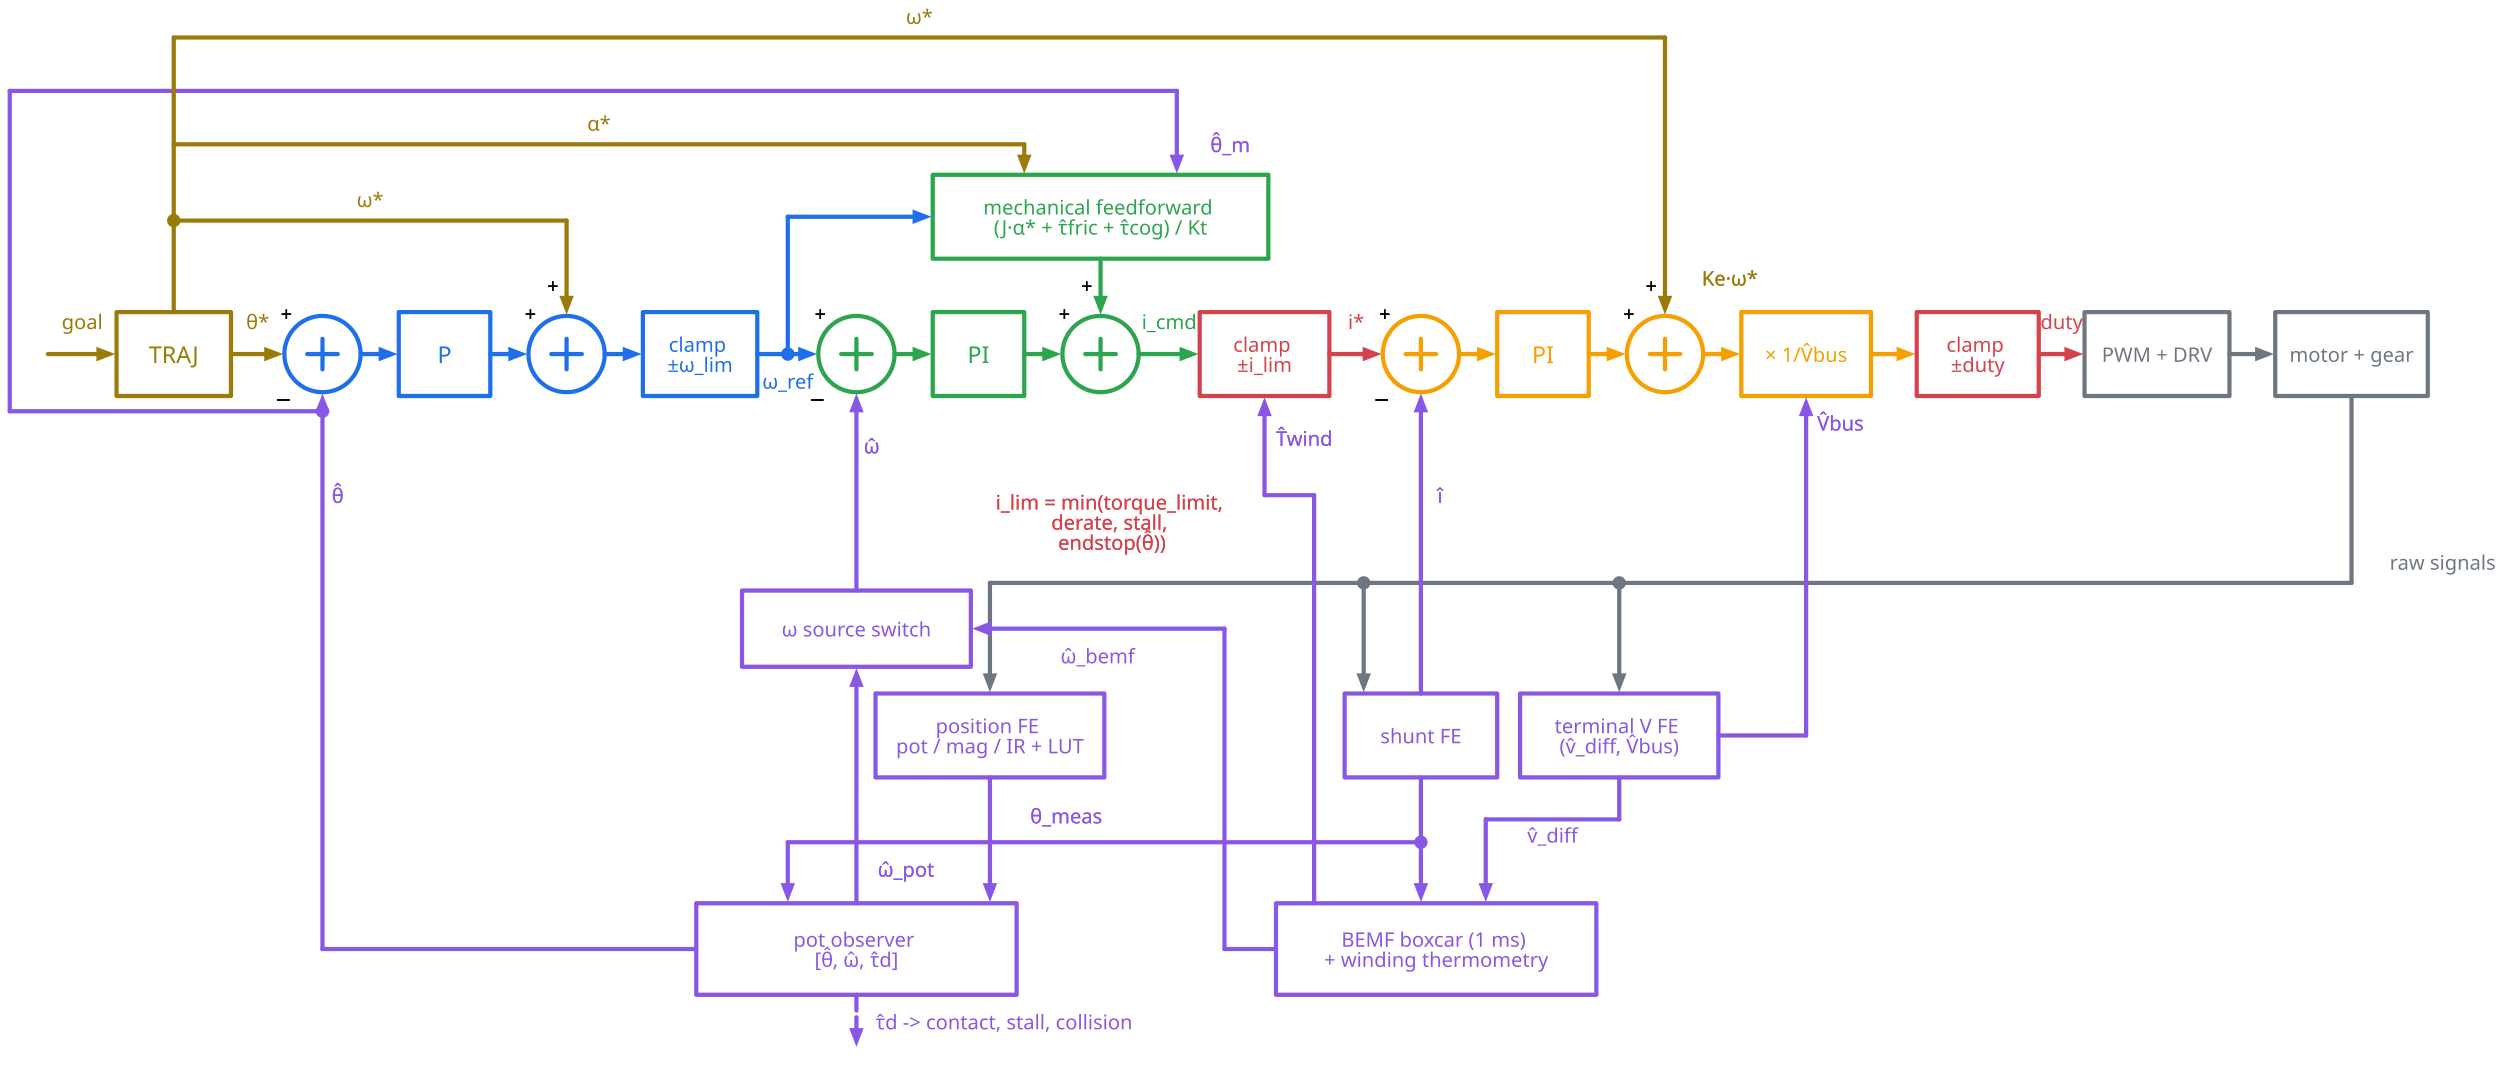
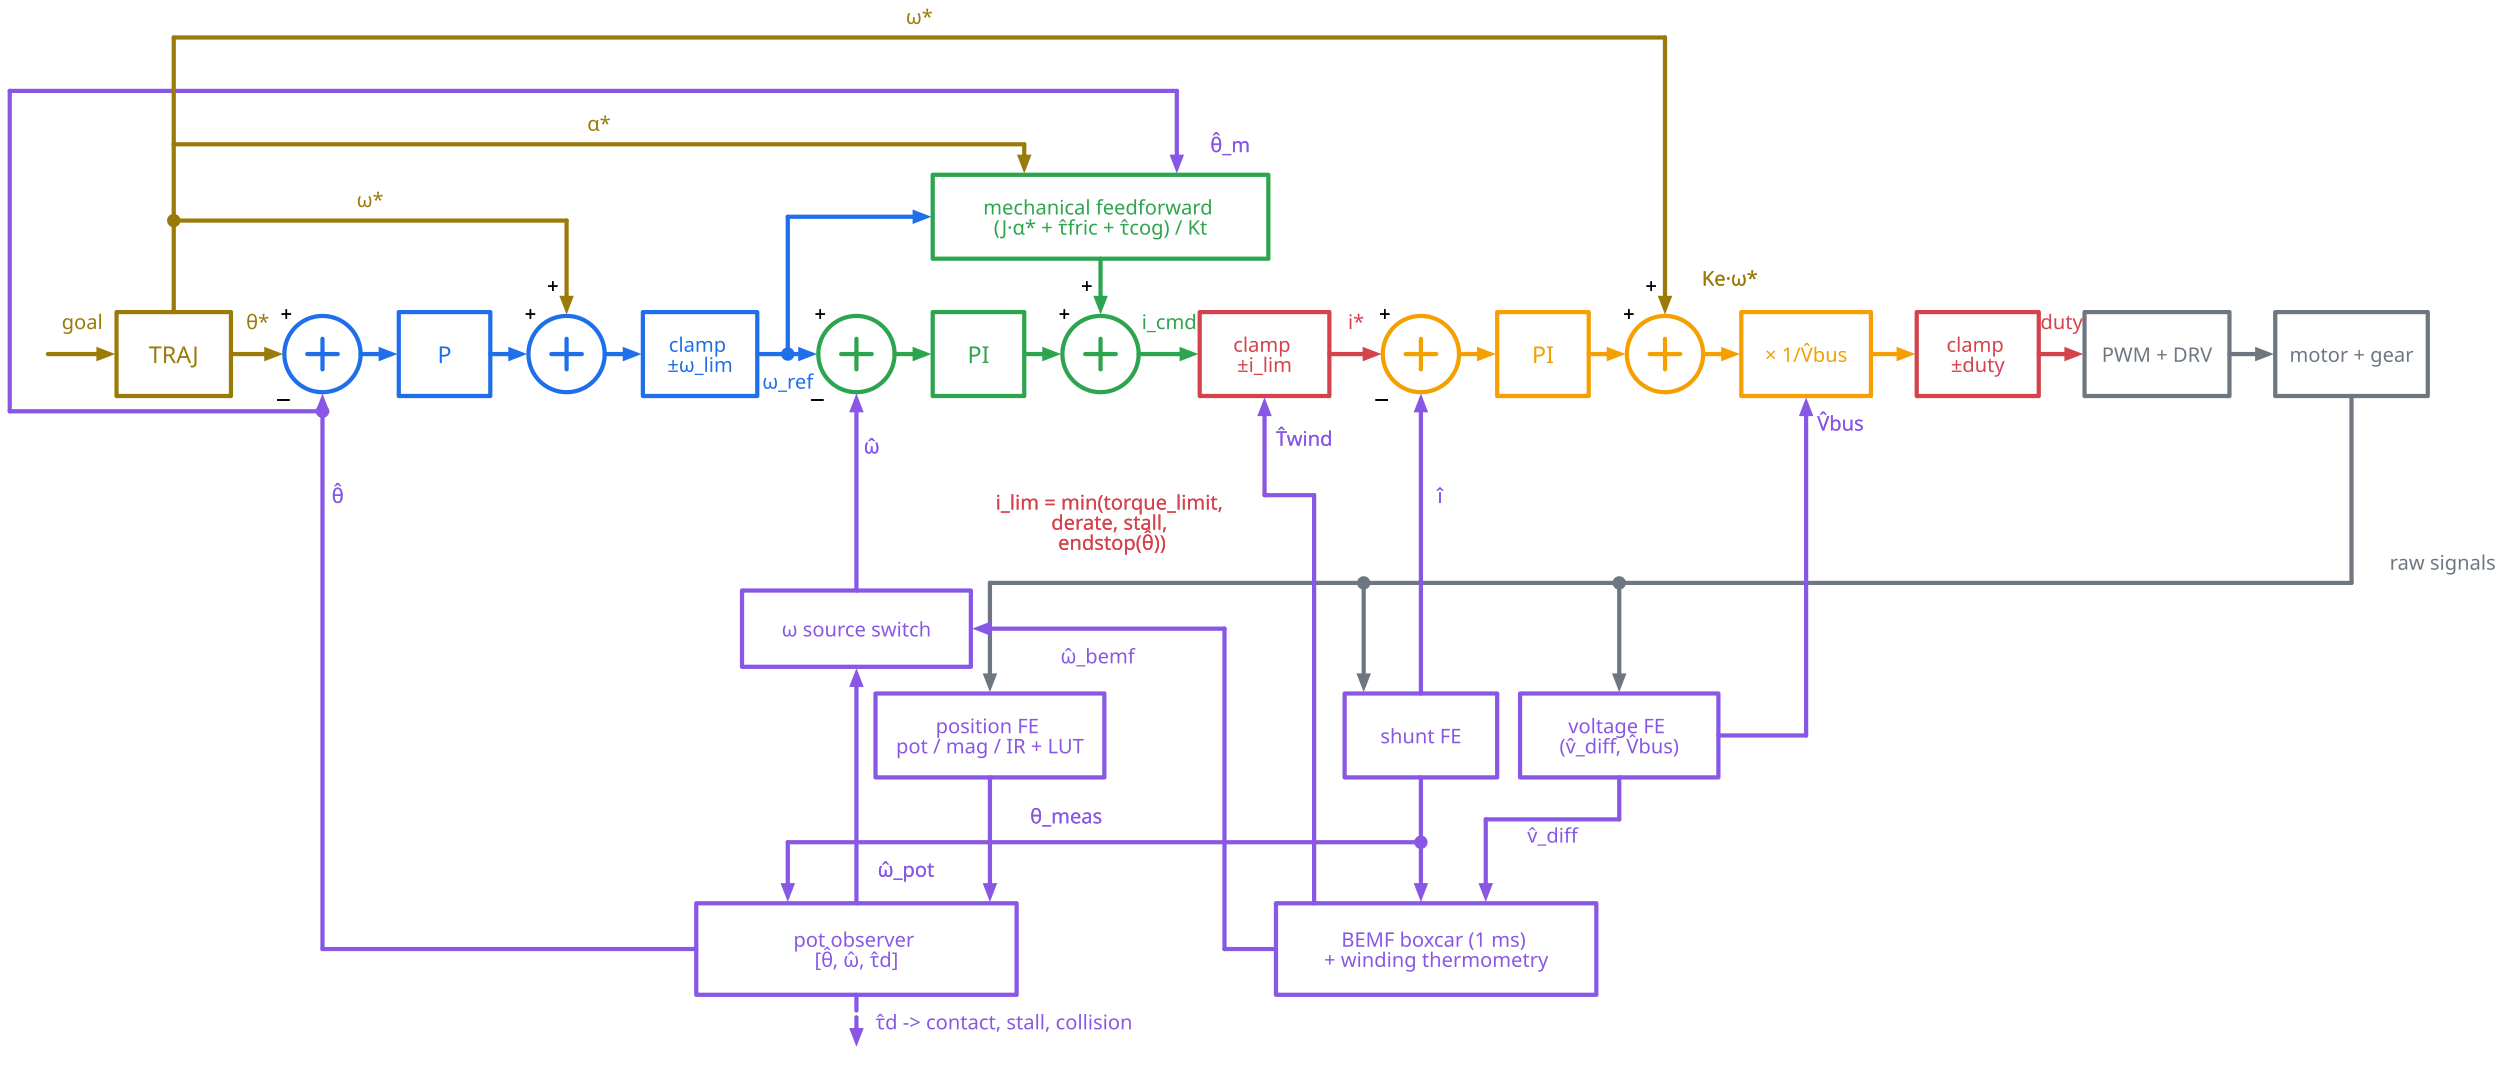
<svg xmlns="http://www.w3.org/2000/svg" xml:lang="en" height="504.7pt" width="1179.881pt" viewBox="-22.6 -167.1 1179.881 504.7">
  <style>@media (prefers-color-scheme:dark){[style*="stroke:black"]{stroke:#c9d1d9 !important}[style*="fill:black"]{fill:#c9d1d9 !important}[stroke="black"]{stroke:#c9d1d9 !important}[fill="black"]{fill:#c9d1d9 !important}[style*="stroke:#9a7b0a"]{stroke:#dfb317 !important}[style*="fill:#9a7b0a"]{fill:#dfb317 !important}[stroke="#9a7b0a"]{stroke:#dfb317 !important}[fill="#9a7b0a"]{fill:#dfb317 !important}[style*="stroke:#1f6feb"]{stroke:#539bf5 !important}[style*="fill:#1f6feb"]{fill:#539bf5 !important}[stroke="#1f6feb"]{stroke:#539bf5 !important}[fill="#1f6feb"]{fill:#539bf5 !important}[style*="stroke:#2da44e"]{stroke:#57ab5a !important}[style*="fill:#2da44e"]{fill:#57ab5a !important}[stroke="#2da44e"]{stroke:#57ab5a !important}[fill="#2da44e"]{fill:#57ab5a !important}[style*="stroke:#f59f00"]{stroke:#f8b133 !important}[style*="fill:#f59f00"]{fill:#f8b133 !important}[stroke="#f59f00"]{stroke:#f8b133 !important}[fill="#f59f00"]{fill:#f8b133 !important}[style*="stroke:#d4434b"]{stroke:#f47067 !important}[style*="fill:#d4434b"]{fill:#f47067 !important}[stroke="#d4434b"]{stroke:#f47067 !important}[fill="#d4434b"]{fill:#f47067 !important}[style*="stroke:#8957e5"]{stroke:#b083f0 !important}[style*="fill:#8957e5"]{fill:#b083f0 !important}[stroke="#8957e5"]{stroke:#b083f0 !important}[fill="#8957e5"]{fill:#b083f0 !important}[style*="stroke:#6e7781"]{stroke:#909aa4 !important}[style*="fill:#6e7781"]{fill:#909aa4 !important}[stroke="#6e7781"]{stroke:#909aa4 !important}[fill="#6e7781"]{fill:#909aa4 !important}}</style>
  <circle cx="129.6" cy="-0" r="18" style="stroke:#1f6feb;fill:none;stroke-width:2.0;stroke-dasharray:-;" />
  <circle cx="244.8" cy="-0" r="18" style="stroke:#1f6feb;fill:none;stroke-width:2.0;stroke-dasharray:-;" />
  <circle cx="381.6" cy="-0" r="18" style="stroke:#2da44e;fill:none;stroke-width:2.0;stroke-dasharray:-;" />
  <circle cx="496.8" cy="-0" r="18" style="stroke:#2da44e;fill:none;stroke-width:2.0;stroke-dasharray:-;" />
  <circle cx="648" cy="-0" r="18" style="stroke:#f59f00;fill:none;stroke-width:2.0;stroke-dasharray:-;" />
  <circle cx="763.2" cy="-0" r="18" style="stroke:#f59f00;fill:none;stroke-width:2.0;stroke-dasharray:-;" />
  <path d="M 0.0,-0.0 L 16.2,-0 L 23.4,-0" style="stroke:#9a7b0a;fill:none;stroke-width:2.0;stroke-dasharray:-;stroke-linecap:round;stroke-linejoin:round;" />
  <path d="M 30.4 0 L 23.4 2.7 L 23.4 -2.7 Z" style="stroke:#9a7b0a;fill:#9a7b0a;stroke-linecap:butt;stroke-linejoin:miter;" />
  <path d="M 32.4,-0.0 L 32.4,-19.8 L 86.4,-19.8 L 86.4,19.8 L 32.4,19.8 L 32.4,-0" style="stroke:#9a7b0a;fill:none;stroke-width:2.0;stroke-dasharray:-;stroke-linecap:round;stroke-linejoin:round;" />
  <path d="M 86.4,-0.0 L 99,-0 L 102.6,-0" style="stroke:#9a7b0a;fill:none;stroke-width:2.0;stroke-dasharray:-;stroke-linecap:round;stroke-linejoin:round;" />
  <path d="M 109.6 0 L 102.6 2.7 L 102.6 -2.7 Z" style="stroke:#9a7b0a;fill:#9a7b0a;stroke-linecap:butt;stroke-linejoin:miter;" />
  <path d="M 129.6,-7.2 L 129.6,7.2" style="stroke:#1f6feb;fill:none;stroke-width:2.0;stroke-dasharray:-;stroke-linecap:round;stroke-linejoin:round;" />
  <path d="M 122.4,-0.0 L 136.8,-0" style="stroke:#1f6feb;fill:none;stroke-width:2.0;stroke-dasharray:-;stroke-linecap:round;stroke-linejoin:round;" />
  <path d="M 147.6,-0.0 L 156.6,-0 L 156.6,-0" style="stroke:#1f6feb;fill:none;stroke-width:2.0;stroke-dasharray:-;stroke-linecap:round;stroke-linejoin:round;" />
  <path d="M 163.6 0 L 156.6 2.7 L 156.6 -2.7 Z" style="stroke:#1f6feb;fill:#1f6feb;stroke-linecap:butt;stroke-linejoin:miter;" />
  <path d="M 165.6,-0.0 L 165.6,-19.8 L 208.8,-19.8 L 208.8,19.8 L 165.6,19.8 L 165.6,-0" style="stroke:#1f6feb;fill:none;stroke-width:2.0;stroke-dasharray:-;stroke-linecap:round;stroke-linejoin:round;" />
  <path d="M 208.8,-0.0 L 217.8,-0 L 217.8,-0" style="stroke:#1f6feb;fill:none;stroke-width:2.0;stroke-dasharray:-;stroke-linecap:round;stroke-linejoin:round;" />
  <path d="M 224.8 0 L 217.8 2.7 L 217.8 -2.7 Z" style="stroke:#1f6feb;fill:#1f6feb;stroke-linecap:butt;stroke-linejoin:miter;" />
  <path d="M 244.8,-7.2 L 244.8,7.2" style="stroke:#1f6feb;fill:none;stroke-width:2.0;stroke-dasharray:-;stroke-linecap:round;stroke-linejoin:round;" />
  <path d="M 237.6,-0.0 L 252,-0" style="stroke:#1f6feb;fill:none;stroke-width:2.0;stroke-dasharray:-;stroke-linecap:round;stroke-linejoin:round;" />
  <path d="M 262.8,-0.0 L 271.8,-0 L 271.8,-0" style="stroke:#1f6feb;fill:none;stroke-width:2.0;stroke-dasharray:-;stroke-linecap:round;stroke-linejoin:round;" />
  <path d="M 278.8 0 L 271.8 2.7 L 271.8 -2.7 Z" style="stroke:#1f6feb;fill:#1f6feb;stroke-linecap:butt;stroke-linejoin:miter;" />
  <path d="M 280.8,-0.0 L 280.8,-19.8 L 334.8,-19.8 L 334.8,19.8 L 280.8,19.8 L 280.8,-0" style="stroke:#1f6feb;fill:none;stroke-width:2.0;stroke-dasharray:-;stroke-linecap:round;stroke-linejoin:round;" />
  <path d="M 334.8,-0.0 L 349.2,-0 L 354.6,-0" style="stroke:#1f6feb;fill:none;stroke-width:2.0;stroke-dasharray:-;stroke-linecap:round;stroke-linejoin:round;" />
  <path d="M 361.6 0 L 354.6 2.7 L 354.6 -2.7 Z" style="stroke:#1f6feb;fill:#1f6feb;stroke-linecap:butt;stroke-linejoin:miter;" />
  <path d="M 381.6,-7.2 L 381.6,7.2" style="stroke:#2da44e;fill:none;stroke-width:2.0;stroke-dasharray:-;stroke-linecap:round;stroke-linejoin:round;" />
  <path d="M 374.4,-0.0 L 388.8,-0" style="stroke:#2da44e;fill:none;stroke-width:2.0;stroke-dasharray:-;stroke-linecap:round;stroke-linejoin:round;" />
  <path d="M 399.6,-0.0 L 408.6,-0 L 408.6,-0" style="stroke:#2da44e;fill:none;stroke-width:2.0;stroke-dasharray:-;stroke-linecap:round;stroke-linejoin:round;" />
  <path d="M 415.6 0 L 408.6 2.7 L 408.6 -2.7 Z" style="stroke:#2da44e;fill:#2da44e;stroke-linecap:butt;stroke-linejoin:miter;" />
  <path d="M 417.6,-0.0 L 417.6,-19.8 L 460.8,-19.8 L 460.8,19.8 L 417.6,19.8 L 417.6,-0" style="stroke:#2da44e;fill:none;stroke-width:2.0;stroke-dasharray:-;stroke-linecap:round;stroke-linejoin:round;" />
  <path d="M 460.8,-0.0 L 469.8,-0 L 469.8,-0" style="stroke:#2da44e;fill:none;stroke-width:2.0;stroke-dasharray:-;stroke-linecap:round;stroke-linejoin:round;" />
  <path d="M 476.8 0 L 469.8 2.7 L 469.8 -2.7 Z" style="stroke:#2da44e;fill:#2da44e;stroke-linecap:butt;stroke-linejoin:miter;" />
  <path d="M 496.8,-7.2 L 496.8,7.2" style="stroke:#2da44e;fill:none;stroke-width:2.0;stroke-dasharray:-;stroke-linecap:round;stroke-linejoin:round;" />
  <path d="M 489.6,-0.0 L 504,-0" style="stroke:#2da44e;fill:none;stroke-width:2.0;stroke-dasharray:-;stroke-linecap:round;stroke-linejoin:round;" />
  <path d="M 514.8,-0.0 L 529.2,-0 L 534.6,-0" style="stroke:#2da44e;fill:none;stroke-width:2.0;stroke-dasharray:-;stroke-linecap:round;stroke-linejoin:round;" />
  <path d="M 541.6 0 L 534.6 2.7 L 534.6 -2.7 Z" style="stroke:#2da44e;fill:#2da44e;stroke-linecap:butt;stroke-linejoin:miter;" />
  <path d="M 543.6,-0.0 L 543.6,-19.8 L 604.8,-19.8 L 604.8,19.8 L 543.6,19.8 L 543.6,-0" style="stroke:#d4434b;fill:none;stroke-width:2.0;stroke-dasharray:-;stroke-linecap:round;stroke-linejoin:round;" />
  <path d="M 604.8,-0.0 L 617.4,-0 L 621,-0" style="stroke:#d4434b;fill:none;stroke-width:2.0;stroke-dasharray:-;stroke-linecap:round;stroke-linejoin:round;" />
  <path d="M 628 0 L 621 2.7 L 621 -2.7 Z" style="stroke:#d4434b;fill:#d4434b;stroke-linecap:butt;stroke-linejoin:miter;" />
  <path d="M 648.0,-7.2 L 648,7.2" style="stroke:#f59f00;fill:none;stroke-width:2.0;stroke-dasharray:-;stroke-linecap:round;stroke-linejoin:round;" />
  <path d="M 640.8,-0.0 L 655.2,-0" style="stroke:#f59f00;fill:none;stroke-width:2.0;stroke-dasharray:-;stroke-linecap:round;stroke-linejoin:round;" />
  <path d="M 666.0,-0.0 L 675,-0 L 675,-0" style="stroke:#f59f00;fill:none;stroke-width:2.0;stroke-dasharray:-;stroke-linecap:round;stroke-linejoin:round;" />
  <path d="M 682 0 L 675 2.7 L 675 -2.7 Z" style="stroke:#f59f00;fill:#f59f00;stroke-linecap:butt;stroke-linejoin:miter;" />
  <path d="M 684.0,-0.0 L 684,-19.8 L 727.2,-19.8 L 727.2,19.8 L 684,19.8 L 684,-0" style="stroke:#f59f00;fill:none;stroke-width:2.0;stroke-dasharray:-;stroke-linecap:round;stroke-linejoin:round;" />
  <path d="M 727.2,-0.0 L 736.2,-0 L 736.2,-0" style="stroke:#f59f00;fill:none;stroke-width:2.0;stroke-dasharray:-;stroke-linecap:round;stroke-linejoin:round;" />
  <path d="M 743.2 0 L 736.2 2.7 L 736.2 -2.7 Z" style="stroke:#f59f00;fill:#f59f00;stroke-linecap:butt;stroke-linejoin:miter;" />
  <path d="M 763.2,-7.2 L 763.2,7.2" style="stroke:#f59f00;fill:none;stroke-width:2.0;stroke-dasharray:-;stroke-linecap:round;stroke-linejoin:round;" />
  <path d="M 756.0,-0.0 L 770.4,-0" style="stroke:#f59f00;fill:none;stroke-width:2.0;stroke-dasharray:-;stroke-linecap:round;stroke-linejoin:round;" />
  <path d="M 781.2,-0.0 L 790.2,-0 L 790.2,-0" style="stroke:#f59f00;fill:none;stroke-width:2.0;stroke-dasharray:-;stroke-linecap:round;stroke-linejoin:round;" />
  <path d="M 797.2 0 L 790.2 2.7 L 790.2 -2.7 Z" style="stroke:#f59f00;fill:#f59f00;stroke-linecap:butt;stroke-linejoin:miter;" />
  <path d="M 799.2,-0.0 L 799.2,-19.8 L 860.4,-19.8 L 860.4,19.8 L 799.2,19.8 L 799.2,-0" style="stroke:#f59f00;fill:none;stroke-width:2.0;stroke-dasharray:-;stroke-linecap:round;stroke-linejoin:round;" />
  <path d="M 860.4,-0.0 L 871.2,-0 L 873,-0" style="stroke:#f59f00;fill:none;stroke-width:2.0;stroke-dasharray:-;stroke-linecap:round;stroke-linejoin:round;" />
  <path d="M 880 0 L 873 2.7 L 873 -2.7 Z" style="stroke:#f59f00;fill:#f59f00;stroke-linecap:butt;stroke-linejoin:miter;" />
  <path d="M 882.0,-0.0 L 882,-19.8 L 939.6,-19.8 L 939.6,19.8 L 882,19.8 L 882,-0" style="stroke:#d4434b;fill:none;stroke-width:2.0;stroke-dasharray:-;stroke-linecap:round;stroke-linejoin:round;" />
  <path d="M 939.6,-0.0 L 950.4,-0 L 952.2,-0" style="stroke:#d4434b;fill:none;stroke-width:2.0;stroke-dasharray:-;stroke-linecap:round;stroke-linejoin:round;" />
  <path d="M 959.2 0 L 952.2 2.7 L 952.2 -2.7 Z" style="stroke:#d4434b;fill:#d4434b;stroke-linecap:butt;stroke-linejoin:miter;" />
  <path d="M 961.2,-0.0 L 961.2,-19.8 L 1029.6,-19.8 L 1029.6,19.8 L 961.2,19.8 L 961.2,-0" style="stroke:#6e7781;fill:none;stroke-width:2.0;stroke-dasharray:-;stroke-linecap:round;stroke-linejoin:round;" />
  <path d="M 1029.6,-0.0 L 1040.4,-0 L 1042.2,-0" style="stroke:#6e7781;fill:none;stroke-width:2.0;stroke-dasharray:-;stroke-linecap:round;stroke-linejoin:round;" />
  <path d="M 1049.2 0 L 1042.2 2.7 L 1042.2 -2.7 Z" style="stroke:#6e7781;fill:#6e7781;stroke-linecap:butt;stroke-linejoin:miter;" />
  <path d="M 1051.2,-0.0 L 1051.2,-19.8 L 1123.2,-19.8 L 1123.2,19.8 L 1051.2,19.8 L 1051.2,-0" style="stroke:#6e7781;fill:none;stroke-width:2.0;stroke-dasharray:-;stroke-linecap:round;stroke-linejoin:round;" />
  <path d="M 59.4,-19.8 L 59.4,-41.4 L 59.4,-63" style="stroke:#9a7b0a;fill:none;stroke-width:2.0;stroke-dasharray:-;stroke-linecap:round;stroke-linejoin:round;" />
  <path d="M 59.4,-63.0 L 152.1,-63 L 244.8,-63" style="stroke:#9a7b0a;fill:none;stroke-width:2.0;stroke-dasharray:-;stroke-linecap:round;stroke-linejoin:round;" />
  <path d="M 244.8,-63.0 L 244.8,-40.5 L 244.8,-27" style="stroke:#9a7b0a;fill:none;stroke-width:2.0;stroke-dasharray:-;stroke-linecap:round;stroke-linejoin:round;" />
  <path d="M 244.8 -20 L 242.1 -27 L 247.5 -27 Z" style="stroke:#9a7b0a;fill:#9a7b0a;stroke-linecap:butt;stroke-linejoin:miter;" />
  <path d="M 417.6,-64.8 L 417.6,-84.6 L 576,-84.6 L 576,-45 L 417.6,-45 L 417.6,-64.8" style="stroke:#2da44e;fill:none;stroke-width:2.0;stroke-dasharray:-;stroke-linecap:round;stroke-linejoin:round;" />
  <path d="M 496.8,-45.0 L 496.8,-31.5 L 496.8,-27" style="stroke:#2da44e;fill:none;stroke-width:2.0;stroke-dasharray:-;stroke-linecap:round;stroke-linejoin:round;" />
  <path d="M 496.8 -20 L 494.1 -27 L 499.5 -27 Z" style="stroke:#2da44e;fill:#2da44e;stroke-linecap:butt;stroke-linejoin:miter;" />
  <path d="M 59.4,-63.0 L 59.4,-81 L 59.4,-99" style="stroke:#9a7b0a;fill:none;stroke-width:2.0;stroke-dasharray:-;stroke-linecap:round;stroke-linejoin:round;" />
  <path d="M 59.4,-99.0 L 260.1,-99 L 460.8,-99" style="stroke:#9a7b0a;fill:none;stroke-width:2.0;stroke-dasharray:-;stroke-linecap:round;stroke-linejoin:round;" />
  <path d="M 460.8,-99.0 L 460.8,-91.8 L 460.8,-93.6" style="stroke:#9a7b0a;fill:none;stroke-width:2.0;stroke-dasharray:-;stroke-linecap:round;stroke-linejoin:round;" />
  <path d="M 460.8 -86.6 L 458.1 -93.6 L 463.5 -93.6 Z" style="stroke:#9a7b0a;fill:#9a7b0a;stroke-linecap:butt;stroke-linejoin:miter;" />
  <path d="M 349.2,-0.0 L 349.2,-32.4 L 349.2,-64.8" style="stroke:#1f6feb;fill:none;stroke-width:2.0;stroke-dasharray:-;stroke-linecap:round;stroke-linejoin:round;" />
  <path d="M 349.2,-64.8 L 383.4,-64.8 L 408.6,-64.8" style="stroke:#1f6feb;fill:none;stroke-width:2.0;stroke-dasharray:-;stroke-linecap:round;stroke-linejoin:round;" />
  <path d="M 415.6 -64.8 L 408.6 -62.1 L 408.6 -67.5 Z" style="stroke:#1f6feb;fill:#1f6feb;stroke-linecap:butt;stroke-linejoin:miter;" />
  <path d="M 1087.2,19.8 L 1087.2,63.9 L 1087.2,108" style="stroke:#6e7781;fill:none;stroke-width:2.0;stroke-dasharray:-;stroke-linecap:round;stroke-linejoin:round;" />
  <path d="M 390.6,180.0 L 390.6,160.2 L 498.6,160.2 L 498.6,199.8 L 390.6,199.8 L 390.6,180" style="stroke:#8957e5;fill:none;stroke-width:2.0;stroke-dasharray:-;stroke-linecap:round;stroke-linejoin:round;" />
  <path d="M 612.0,180.0 L 612,160.2 L 684,160.2 L 684,199.8 L 612,199.8 L 612,180" style="stroke:#8957e5;fill:none;stroke-width:2.0;stroke-dasharray:-;stroke-linecap:round;stroke-linejoin:round;" />
  <path d="M 694.8,180.0 L 694.8,160.2 L 788.4,160.2 L 788.4,199.8 L 694.8,199.8 L 694.8,180" style="stroke:#8957e5;fill:none;stroke-width:2.0;stroke-dasharray:-;stroke-linecap:round;stroke-linejoin:round;" />
  <path d="M 1087.2,108.0 L 765.9,108 L 444.6,108" style="stroke:#6e7781;fill:none;stroke-width:2.0;stroke-dasharray:-;stroke-linecap:round;stroke-linejoin:round;" />
  <path d="M 621.0,108.0 L 621,134.1 L 621,151.2" style="stroke:#6e7781;fill:none;stroke-width:2.0;stroke-dasharray:-;stroke-linecap:round;stroke-linejoin:round;" />
  <path d="M 621 158.2 L 618.3 151.2 L 623.7 151.2 Z" style="stroke:#6e7781;fill:#6e7781;stroke-linecap:butt;stroke-linejoin:miter;" />
  <path d="M 741.6,108.0 L 741.6,134.1 L 741.6,151.2" style="stroke:#6e7781;fill:none;stroke-width:2.0;stroke-dasharray:-;stroke-linecap:round;stroke-linejoin:round;" />
  <path d="M 741.6 158.2 L 738.9 151.2 L 744.3 151.2 Z" style="stroke:#6e7781;fill:#6e7781;stroke-linecap:butt;stroke-linejoin:miter;" />
  <path d="M 444.6,108.0 L 444.6,134.1 L 444.6,151.2" style="stroke:#6e7781;fill:none;stroke-width:2.0;stroke-dasharray:-;stroke-linecap:round;stroke-linejoin:round;" />
  <path d="M 444.6 158.2 L 441.9 151.2 L 447.3 151.2 Z" style="stroke:#6e7781;fill:#6e7781;stroke-linecap:butt;stroke-linejoin:miter;" />
  <path d="M 579.6,280.8 L 579.6,259.2 L 730.8,259.2 L 730.8,302.4 L 579.6,302.4 L 579.6,280.8" style="stroke:#8957e5;fill:none;stroke-width:2.0;stroke-dasharray:-;stroke-linecap:round;stroke-linejoin:round;" />
  <path d="M 306,280.8 L 306,259.2 L 457.2,259.2 L 457.2,302.4 L 306,302.4 L 306,280.8" style="stroke:#8957e5;fill:none;stroke-width:2.0;stroke-dasharray:-;stroke-linecap:round;stroke-linejoin:round;" />
  <path d="M 648.0,160.2 L 648,89.1 L 648,27" style="stroke:#8957e5;fill:none;stroke-width:2.0;stroke-dasharray:-;stroke-linecap:round;stroke-linejoin:round;" />
  <path d="M 648 20 L 650.7 27 L 645.3 27 Z" style="stroke:#8957e5;fill:#8957e5;stroke-linecap:butt;stroke-linejoin:miter;" />
  <path d="M 648.0,199.8 L 648,215.1 L 648,230.4" style="stroke:#8957e5;fill:none;stroke-width:2.0;stroke-dasharray:-;stroke-linecap:round;stroke-linejoin:round;" />
  <path d="M 648.0,230.4 L 648,244.8 L 648,250.2" style="stroke:#8957e5;fill:none;stroke-width:2.0;stroke-dasharray:-;stroke-linecap:round;stroke-linejoin:round;" />
  <path d="M 648 257.2 L 645.3 250.2 L 650.7 250.2 Z" style="stroke:#8957e5;fill:#8957e5;stroke-linecap:butt;stroke-linejoin:miter;" />
  <path d="M 648.0,230.4 L 498.6,230.4 L 349.2,230.4" style="stroke:#8957e5;fill:none;stroke-width:2.0;stroke-dasharray:-;stroke-linecap:round;stroke-linejoin:round;" />
  <path d="M 349.2,230.4 L 349.2,244.8 L 349.2,250.2" style="stroke:#8957e5;fill:none;stroke-width:2.0;stroke-dasharray:-;stroke-linecap:round;stroke-linejoin:round;" />
  <path d="M 349.2 257.2 L 346.5 250.2 L 351.9 250.2 Z" style="stroke:#8957e5;fill:#8957e5;stroke-linecap:butt;stroke-linejoin:miter;" />
  <path d="M 741.6,199.8 L 741.6,209.7 L 741.6,219.6" style="stroke:#8957e5;fill:none;stroke-width:2.0;stroke-dasharray:-;stroke-linecap:round;stroke-linejoin:round;" />
  <path d="M 741.6,219.6 L 710.1,219.6 L 678.6,219.6" style="stroke:#8957e5;fill:none;stroke-width:2.0;stroke-dasharray:-;stroke-linecap:round;stroke-linejoin:round;" />
  <path d="M 678.6,219.6 L 678.6,239.4 L 678.6,250.2" style="stroke:#8957e5;fill:none;stroke-width:2.0;stroke-dasharray:-;stroke-linecap:round;stroke-linejoin:round;" />
  <path d="M 678.6 257.2 L 675.9 250.2 L 681.3 250.2 Z" style="stroke:#8957e5;fill:#8957e5;stroke-linecap:butt;stroke-linejoin:miter;" />
  <path d="M 444.6,199.8 L 444.6,229.5 L 444.6,250.2" style="stroke:#8957e5;fill:none;stroke-width:2.0;stroke-dasharray:-;stroke-linecap:round;stroke-linejoin:round;" />
  <path d="M 444.6 257.2 L 441.9 250.2 L 447.3 250.2 Z" style="stroke:#8957e5;fill:#8957e5;stroke-linecap:butt;stroke-linejoin:miter;" />
  <path d="M 597.6,259.2 L 597.6,162.9 L 597.6,66.6" style="stroke:#8957e5;fill:none;stroke-width:2.0;stroke-dasharray:-;stroke-linecap:round;stroke-linejoin:round;" />
  <path d="M 597.6,66.6 L 585.9,66.6 L 574.2,66.6" style="stroke:#8957e5;fill:none;stroke-width:2.0;stroke-dasharray:-;stroke-linecap:round;stroke-linejoin:round;" />
  <path d="M 574.2,66.6 L 574.2,43.2 L 574.2,28.8" style="stroke:#8957e5;fill:none;stroke-width:2.0;stroke-dasharray:-;stroke-linecap:round;stroke-linejoin:round;" />
  <path d="M 574.2 21.8 L 576.9 28.8 L 571.5 28.8 Z" style="stroke:#8957e5;fill:#8957e5;stroke-linecap:butt;stroke-linejoin:miter;" />
  <path d="M 306,280.8 L 217.8,280.8 L 129.6,280.8" style="stroke:#8957e5;fill:none;stroke-width:2.0;stroke-dasharray:-;stroke-linecap:round;stroke-linejoin:round;" />
  <path d="M 129.6,280.8 L 129.6,149.4 L 129.6,27" style="stroke:#8957e5;fill:none;stroke-width:2.0;stroke-dasharray:-;stroke-linecap:round;stroke-linejoin:round;" />
  <path d="M 129.6 20 L 132.3 27 L 126.9 27 Z" style="stroke:#8957e5;fill:#8957e5;stroke-linecap:butt;stroke-linejoin:miter;" />
  <path d="M 129.6,27.0 L 55.8,27 L -18,27" style="stroke:#8957e5;fill:none;stroke-width:2.0;stroke-dasharray:-;stroke-linecap:round;stroke-linejoin:round;" />
  <path d="M -18.0,27.0 L -18,-48.6 L -18,-124.2" style="stroke:#8957e5;fill:none;stroke-width:2.0;stroke-dasharray:-;stroke-linecap:round;stroke-linejoin:round;" />
  <path d="M -18.0,-124.2 L 257.4,-124.2 L 532.8,-124.2" style="stroke:#8957e5;fill:none;stroke-width:2.0;stroke-dasharray:-;stroke-linecap:round;stroke-linejoin:round;" />
  <path d="M 532.8,-124.2 L 532.8,-104.4 L 532.8,-93.6" style="stroke:#8957e5;fill:none;stroke-width:2.0;stroke-dasharray:-;stroke-linecap:round;stroke-linejoin:round;" />
  <path d="M 532.8 -86.6 L 530.1 -93.6 L 535.5 -93.6 Z" style="stroke:#8957e5;fill:#8957e5;stroke-linecap:butt;stroke-linejoin:miter;" />
  <path d="M 327.6,129.6 L 327.6,111.6 L 435.6,111.6 L 435.6,147.6 L 327.6,147.6 L 327.6,129.6" style="stroke:#8957e5;fill:none;stroke-width:2.0;stroke-dasharray:-;stroke-linecap:round;stroke-linejoin:round;" />
  <path d="M 381.6,259.2 L 381.6,203.4 L 381.6,156.6" style="stroke:#8957e5;fill:none;stroke-width:2.0;stroke-dasharray:-;stroke-linecap:round;stroke-linejoin:round;" />
  <path d="M 381.6 149.6 L 384.3 156.6 L 378.9 156.6 Z" style="stroke:#8957e5;fill:#8957e5;stroke-linecap:butt;stroke-linejoin:miter;" />
  <path d="M 381.6,111.6 L 381.6,64.8 L 381.6,27" style="stroke:#8957e5;fill:none;stroke-width:2.0;stroke-dasharray:-;stroke-linecap:round;stroke-linejoin:round;" />
  <path d="M 381.6 20 L 384.3 27 L 378.9 27 Z" style="stroke:#8957e5;fill:#8957e5;stroke-linecap:butt;stroke-linejoin:miter;" />
  <path d="M 579.6,280.8 L 567.45,280.8 L 555.3,280.8" style="stroke:#8957e5;fill:none;stroke-width:2.0;stroke-dasharray:-;stroke-linecap:round;stroke-linejoin:round;" />
  <path d="M 555.3,280.8 L 555.3,205.2 L 555.3,129.6" style="stroke:#8957e5;fill:none;stroke-width:2.0;stroke-dasharray:-;stroke-linecap:round;stroke-linejoin:round;" />
  <path d="M 555.3,129.6 L 495.45,129.6 L 444.6,129.6" style="stroke:#8957e5;fill:none;stroke-width:2.0;stroke-dasharray:-;stroke-linecap:round;stroke-linejoin:round;" />
  <path d="M 437.6 129.6 L 444.6 126.9 L 444.6 132.3 Z" style="stroke:#8957e5;fill:#8957e5;stroke-linecap:butt;stroke-linejoin:miter;" />
  <path d="M 788.4,180.0 L 809.1,180 L 829.8,180" style="stroke:#8957e5;fill:none;stroke-width:2.0;stroke-dasharray:-;stroke-linecap:round;stroke-linejoin:round;" />
  <path d="M 829.8,180.0 L 829.8,99.9 L 829.8,28.8" style="stroke:#8957e5;fill:none;stroke-width:2.0;stroke-dasharray:-;stroke-linecap:round;stroke-linejoin:round;" />
  <path d="M 829.8 21.8 L 832.5 28.8 L 827.1 28.8 Z" style="stroke:#8957e5;fill:#8957e5;stroke-linecap:butt;stroke-linejoin:miter;" />
  <path d="M 59.4,-99.0 L 59.4,-124.2 L 59.4,-149.4" style="stroke:#9a7b0a;fill:none;stroke-width:2.0;stroke-dasharray:-;stroke-linecap:round;stroke-linejoin:round;" />
  <path d="M 59.4,-149.4 L 411.3,-149.4 L 763.2,-149.4" style="stroke:#9a7b0a;fill:none;stroke-width:2.0;stroke-dasharray:-;stroke-linecap:round;stroke-linejoin:round;" />
  <path d="M 763.2,-149.4 L 763.2,-83.7 L 763.2,-27" style="stroke:#9a7b0a;fill:none;stroke-width:2.0;stroke-dasharray:-;stroke-linecap:round;stroke-linejoin:round;" />
  <path d="M 763.2 -20 L 760.5 -27 L 765.9 -27 Z" style="stroke:#9a7b0a;fill:#9a7b0a;stroke-linecap:butt;stroke-linejoin:miter;" />
  <path d="M 381.6,302.4 L 381.6,315 L 381.6,318.6" style="stroke:#8957e5;fill:none;stroke-width:2.0;stroke-dasharray:7.4,3.2;stroke-linecap:round;stroke-linejoin:round;" />
  <path d="M 381.6 325.6 L 378.9 318.6 L 384.3 318.6 Z" style="stroke:#8957e5;fill:#8957e5;stroke-linecap:butt;stroke-linejoin:miter;" />
  <text x="16.2" y="-18.5" dominant-baseline="ideographic" fill="#9a7b0a" font-size="9.5" font-family="sans" text-anchor="middle">
    <tspan x="16.2" dy="9.5">goal</tspan>
  </text>
  <text x="59.4" y="-11.0" dominant-baseline="central" fill="#9a7b0a" font-size="11" font-family="sans" text-anchor="middle">
    <tspan x="59.4" dy="11">TRAJ</tspan>
  </text>
  <text x="99.0" y="-18.5" dominant-baseline="ideographic" fill="#9a7b0a" font-size="9.5" font-family="sans" text-anchor="middle">
    <tspan x="99.0" dy="9.5">θ*</tspan>
  </text>
  <text x="112.552" y="-28.708" dominant-baseline="central" fill="black" font-size="9.5" font-family="sans" text-anchor="middle">
    <tspan x="112.552" dy="9.5">+</tspan>
  </text>
  <text x="112.552" y="-28.708" dominant-baseline="central" fill="black" font-size="9.5" font-family="sans" text-anchor="middle">
    <tspan x="112.552" dy="9.5">+</tspan>
  </text>
  <text x="111.112" y="11.868" dominant-baseline="central" fill="black" font-size="9.5" font-family="sans" text-anchor="middle">
    <tspan x="111.112" dy="9.5">−</tspan>
  </text>
  <text x="111.112" y="11.868" dominant-baseline="central" fill="black" font-size="9.5" font-family="sans" text-anchor="middle">
    <tspan x="111.112" dy="9.5">−</tspan>
  </text>
  <text x="187.2" y="-11.0" dominant-baseline="central" fill="#1f6feb" font-size="11" font-family="sans" text-anchor="middle">
    <tspan x="187.2" dy="11">P</tspan>
  </text>
  <text x="227.752" y="-28.708" dominant-baseline="central" fill="black" font-size="9.5" font-family="sans" text-anchor="middle">
    <tspan x="227.752" dy="9.5">+</tspan>
  </text>
  <text x="227.752" y="-28.708" dominant-baseline="central" fill="black" font-size="9.5" font-family="sans" text-anchor="middle">
    <tspan x="227.752" dy="9.5">+</tspan>
  </text>
  <text x="238.32" y="-41.9" dominant-baseline="central" fill="black" font-size="9.5" font-family="sans" text-anchor="middle">
    <tspan x="238.32" dy="9.5">+</tspan>
  </text>
  <text x="238.32" y="-41.9" dominant-baseline="central" fill="black" font-size="9.5" font-family="sans" text-anchor="middle">
    <tspan x="238.32" dy="9.5">+</tspan>
  </text>
  <text x="307.8" y="-14.25" dominant-baseline="central" fill="#1f6feb" font-size="9.5" font-family="sans" text-anchor="middle">
    <tspan x="307.8" dy="9.5">clamp</tspan>
    <tspan x="307.8" dy="9.5">±ω_lim</tspan>
  </text>
  <text x="349.2" y="-0.5" dominant-baseline="hanging" fill="#1f6feb" font-size="9.5" font-family="sans" text-anchor="middle">
    <tspan x="349.2" dy="9.5">ω_ref</tspan>
  </text>
  <text x="364.552" y="-28.708" dominant-baseline="central" fill="black" font-size="9.5" font-family="sans" text-anchor="middle">
    <tspan x="364.552" dy="9.5">+</tspan>
  </text>
  <text x="364.552" y="-28.708" dominant-baseline="central" fill="black" font-size="9.5" font-family="sans" text-anchor="middle">
    <tspan x="364.552" dy="9.5">+</tspan>
  </text>
  <text x="363.112" y="11.868" dominant-baseline="central" fill="black" font-size="9.5" font-family="sans" text-anchor="middle">
    <tspan x="363.112" dy="9.5">−</tspan>
  </text>
  <text x="363.112" y="11.868" dominant-baseline="central" fill="black" font-size="9.5" font-family="sans" text-anchor="middle">
    <tspan x="363.112" dy="9.5">−</tspan>
  </text>
  <text x="439.2" y="-11.0" dominant-baseline="central" fill="#2da44e" font-size="11" font-family="sans" text-anchor="middle">
    <tspan x="439.2" dy="11">PI</tspan>
  </text>
  <text x="479.752" y="-28.708" dominant-baseline="central" fill="black" font-size="9.5" font-family="sans" text-anchor="middle">
    <tspan x="479.752" dy="9.5">+</tspan>
  </text>
  <text x="479.752" y="-28.708" dominant-baseline="central" fill="black" font-size="9.5" font-family="sans" text-anchor="middle">
    <tspan x="479.752" dy="9.5">+</tspan>
  </text>
  <text x="490.32" y="-41.9" dominant-baseline="central" fill="black" font-size="9.5" font-family="sans" text-anchor="middle">
    <tspan x="490.32" dy="9.5">+</tspan>
  </text>
  <text x="490.32" y="-41.9" dominant-baseline="central" fill="black" font-size="9.5" font-family="sans" text-anchor="middle">
    <tspan x="490.32" dy="9.5">+</tspan>
  </text>
  <text x="529.2" y="-18.5" dominant-baseline="ideographic" fill="#2da44e" font-size="9.5" font-family="sans" text-anchor="middle">
    <tspan x="529.2" dy="9.5">i_cmd</tspan>
  </text>
  <text x="574.2" y="-14.25" dominant-baseline="central" fill="#d4434b" font-size="9.5" font-family="sans" text-anchor="middle">
    <tspan x="574.2" dy="9.5">clamp</tspan>
    <tspan x="574.2" dy="9.5">±i_lim</tspan>
  </text>
  <text x="617.4" y="-18.5" dominant-baseline="ideographic" fill="#d4434b" font-size="9.5" font-family="sans" text-anchor="middle">
    <tspan x="617.4" dy="9.5">i*</tspan>
  </text>
  <text x="630.952" y="-28.708" dominant-baseline="central" fill="black" font-size="9.5" font-family="sans" text-anchor="middle">
    <tspan x="630.952" dy="9.5">+</tspan>
  </text>
  <text x="630.952" y="-28.708" dominant-baseline="central" fill="black" font-size="9.5" font-family="sans" text-anchor="middle">
    <tspan x="630.952" dy="9.5">+</tspan>
  </text>
  <text x="629.512" y="11.868" dominant-baseline="central" fill="black" font-size="9.5" font-family="sans" text-anchor="middle">
    <tspan x="629.512" dy="9.5">−</tspan>
  </text>
  <text x="629.512" y="11.868" dominant-baseline="central" fill="black" font-size="9.5" font-family="sans" text-anchor="middle">
    <tspan x="629.512" dy="9.5">−</tspan>
  </text>
  <text x="705.6" y="-11.0" dominant-baseline="central" fill="#f59f00" font-size="11" font-family="sans" text-anchor="middle">
    <tspan x="705.6" dy="11">PI</tspan>
  </text>
  <text x="746.152" y="-28.708" dominant-baseline="central" fill="black" font-size="9.5" font-family="sans" text-anchor="middle">
    <tspan x="746.152" dy="9.5">+</tspan>
  </text>
  <text x="746.152" y="-28.708" dominant-baseline="central" fill="black" font-size="9.5" font-family="sans" text-anchor="middle">
    <tspan x="746.152" dy="9.5">+</tspan>
  </text>
  <text x="756.72" y="-41.9" dominant-baseline="central" fill="black" font-size="9.5" font-family="sans" text-anchor="middle">
    <tspan x="756.72" dy="9.5">+</tspan>
  </text>
  <text x="756.72" y="-41.9" dominant-baseline="central" fill="black" font-size="9.5" font-family="sans" text-anchor="middle">
    <tspan x="756.72" dy="9.5">+</tspan>
  </text>
  <text x="829.8" y="-9.5" dominant-baseline="central" fill="#f59f00" font-size="9.5" font-family="sans" text-anchor="middle">
    <tspan x="829.8" dy="9.5">× 1/V̂bus</tspan>
  </text>
  <text x="910.8" y="-14.25" dominant-baseline="central" fill="#d4434b" font-size="9.5" font-family="sans" text-anchor="middle">
    <tspan x="910.8" dy="9.5">clamp</tspan>
    <tspan x="910.8" dy="9.5">±duty</tspan>
  </text>
  <text x="950.4" y="-18.5" dominant-baseline="ideographic" fill="#d4434b" font-size="9.5" font-family="sans" text-anchor="middle">
    <tspan x="950.4" dy="9.5">duty</tspan>
  </text>
  <text x="995.4" y="-9.5" dominant-baseline="central" fill="#6e7781" font-size="9.5" font-family="sans" text-anchor="middle">
    <tspan x="995.4" dy="9.5">PWM + DRV</tspan>
  </text>
  <text x="1087.2" y="-9.5" dominant-baseline="central" fill="#6e7781" font-size="9.5" font-family="sans" text-anchor="middle">
    <tspan x="1087.2" dy="9.5">motor + gear</tspan>
  </text>
  <text x="152.1" y="-76.1" dominant-baseline="ideographic" fill="#9a7b0a" font-size="9.5" font-family="sans" text-anchor="middle">
    <tspan x="152.1" dy="9.5">ω*</tspan>
  </text>
  <text x="496.8" y="-79.05" dominant-baseline="central" fill="#2da44e" font-size="9.5" font-family="sans" text-anchor="middle">
    <tspan x="496.8" dy="9.5">mechanical feedforward</tspan>
    <tspan x="496.8" dy="9.5">(J·α* + τ̂fric + τ̂cog) / Kt</tspan>
  </text>
  <text x="260.1" y="-112.1" dominant-baseline="ideographic" fill="#9a7b0a" font-size="9.5" font-family="sans" text-anchor="middle">
    <tspan x="260.1" dy="9.5">α*</tspan>
  </text>
  <text x="1105.2" y="88.6" dominant-baseline="central" fill="#6e7781" font-size="9.5" font-family="sans" text-anchor="start">
    <tspan x="1105.2" dy="9.5">raw signals</tspan>
  </text>
  <text x="444.6" y="165.75" dominant-baseline="central" fill="#8957e5" font-size="9.5" font-family="sans" text-anchor="middle">
    <tspan x="444.6" dy="9.5">position FE</tspan>
    <tspan x="444.6" dy="9.5">pot / mag / IR + LUT</tspan>
  </text>
  <text x="648.0" y="170.5" dominant-baseline="central" fill="#8957e5" font-size="9.5" font-family="sans" text-anchor="middle">
    <tspan x="648.0" dy="9.5">shunt FE</tspan>
  </text>
  <text x="741.6" y="165.75" dominant-baseline="central" fill="#8957e5" font-size="9.5" font-family="sans" text-anchor="middle">
-     <tspan x="741.6" dy="9.5">terminal V FE</tspan>
+     <tspan x="741.6" dy="9.5">voltage FE</tspan>
    <tspan x="741.6" dy="9.5">(v̂_diff, V̂bus)</tspan>
  </text>
  <text x="655.2" y="266.55" dominant-baseline="central" fill="#8957e5" font-size="9.5" font-family="sans" text-anchor="middle">
    <tspan x="655.2" dy="9.5">BEMF boxcar (1 ms)</tspan>
    <tspan x="655.2" dy="9.5">+ winding thermometry</tspan>
  </text>
  <text x="381.6" y="266.55" dominant-baseline="central" fill="#8957e5" font-size="9.5" font-family="sans" text-anchor="middle">
    <tspan x="381.6" dy="9.5">pot observer</tspan>
    <tspan x="381.6" dy="9.5">[θ̂, ω̂, τ̂d]</tspan>
  </text>
  <text x="657.0" y="57.1" dominant-baseline="central" fill="#8957e5" font-size="9.5" font-family="sans" text-anchor="middle">
    <tspan x="657.0" dy="9.5">î</tspan>
  </text>
  <text x="657.0" y="57.1" dominant-baseline="central" fill="#8957e5" font-size="9.5" font-family="sans" text-anchor="middle">
    <tspan x="657.0" dy="9.5">î</tspan>
  </text>
  <text x="710.1" y="213.7" dominant-baseline="hanging" fill="#8957e5" font-size="9.5" font-family="sans" text-anchor="middle">
    <tspan x="710.1" dy="9.5">v̂_diff</tspan>
  </text>
  <text x="480.6" y="208.3" dominant-baseline="central" fill="#8957e5" font-size="9.5" font-family="sans" text-anchor="middle">
    <tspan x="480.6" dy="9.5">θ_meas</tspan>
  </text>
  <text x="480.6" y="208.3" dominant-baseline="central" fill="#8957e5" font-size="9.5" font-family="sans" text-anchor="middle">
    <tspan x="480.6" dy="9.5">θ_meas</tspan>
  </text>
  <text x="592.92" y="30.1" dominant-baseline="central" fill="#8957e5" font-size="9.5" font-family="sans" text-anchor="middle">
    <tspan x="592.92" dy="9.5">T̂wind</tspan>
  </text>
  <text x="592.92" y="30.1" dominant-baseline="central" fill="#8957e5" font-size="9.5" font-family="sans" text-anchor="middle">
    <tspan x="592.92" dy="9.5">T̂wind</tspan>
  </text>
  <text x="502.2" y="60.2" dominant-baseline="central" fill="#d4434b" font-size="9.5" font-family="sans" text-anchor="middle">
    <tspan x="502.2" dy="9.5">i_lim = min(torque_limit,</tspan>
    <tspan x="502.2" dy="9.5">derate, stall,</tspan>
    <tspan x="502.2" dy="9.5">endstop(θ̂))</tspan>
  </text>
  <text x="502.2" y="60.2" dominant-baseline="central" fill="#d4434b" font-size="9.5" font-family="sans" text-anchor="middle">
    <tspan x="502.2" dy="9.5">i_lim = min(torque_limit,</tspan>
    <tspan x="502.2" dy="9.5">derate, stall,</tspan>
    <tspan x="502.2" dy="9.5">endstop(θ̂))</tspan>
  </text>
  <text x="136.8" y="57.1" dominant-baseline="central" fill="#8957e5" font-size="9.5" font-family="sans" text-anchor="middle">
    <tspan x="136.8" dy="9.5">θ̂</tspan>
  </text>
  <text x="136.8" y="57.1" dominant-baseline="central" fill="#8957e5" font-size="9.5" font-family="sans" text-anchor="middle">
    <tspan x="136.8" dy="9.5">θ̂</tspan>
  </text>
  <text x="558.0" y="-108.5" dominant-baseline="central" fill="#8957e5" font-size="9.5" font-family="sans" text-anchor="middle">
    <tspan x="558.0" dy="9.5">θ̂_m</tspan>
  </text>
  <text x="558.0" y="-108.5" dominant-baseline="central" fill="#8957e5" font-size="9.5" font-family="sans" text-anchor="middle">
    <tspan x="558.0" dy="9.5">θ̂_m</tspan>
  </text>
  <text x="381.6" y="120.1" dominant-baseline="central" fill="#8957e5" font-size="9.5" font-family="sans" text-anchor="middle">
    <tspan x="381.6" dy="9.5">ω source switch</tspan>
  </text>
  <text x="405" y="233.5" dominant-baseline="central" fill="#8957e5" font-size="9.5" font-family="sans" text-anchor="middle">
    <tspan x="405" dy="9.5">ω̂_pot</tspan>
  </text>
  <text x="405" y="233.5" dominant-baseline="central" fill="#8957e5" font-size="9.5" font-family="sans" text-anchor="middle">
    <tspan x="405" dy="9.5">ω̂_pot</tspan>
  </text>
  <text x="388.8" y="33.7" dominant-baseline="central" fill="#8957e5" font-size="9.5" font-family="sans" text-anchor="middle">
    <tspan x="388.8" dy="9.5">ω̂</tspan>
  </text>
  <text x="388.8" y="33.7" dominant-baseline="central" fill="#8957e5" font-size="9.5" font-family="sans" text-anchor="middle">
    <tspan x="388.8" dy="9.5">ω̂</tspan>
  </text>
  <text x="495.45" y="129.1" dominant-baseline="hanging" fill="#8957e5" font-size="9.5" font-family="sans" text-anchor="middle">
    <tspan x="495.45" dy="9.5">ω̂_bemf</tspan>
  </text>
  <text x="846.0" y="22.9" dominant-baseline="central" fill="#8957e5" font-size="9.5" font-family="sans" text-anchor="middle">
    <tspan x="846.0" dy="9.5">V̂bus</tspan>
  </text>
  <text x="846.0" y="22.9" dominant-baseline="central" fill="#8957e5" font-size="9.5" font-family="sans" text-anchor="middle">
    <tspan x="846.0" dy="9.5">V̂bus</tspan>
  </text>
  <text x="411.3" y="-162.5" dominant-baseline="ideographic" fill="#9a7b0a" font-size="9.5" font-family="sans" text-anchor="middle">
    <tspan x="411.3" dy="9.5">ω*</tspan>
  </text>
  <text x="793.8" y="-45.5" dominant-baseline="central" fill="#9a7b0a" font-size="9.5" font-family="sans" text-anchor="middle">
    <tspan x="793.8" dy="9.5">Ke·ω*</tspan>
  </text>
  <text x="793.8" y="-45.5" dominant-baseline="central" fill="#9a7b0a" font-size="9.5" font-family="sans" text-anchor="middle">
    <tspan x="793.8" dy="9.5">Ke·ω*</tspan>
  </text>
  <text x="390.6" y="305.5" dominant-baseline="central" fill="#8957e5" font-size="9.5" font-family="sans" text-anchor="start">
    <tspan x="390.6" dy="9.5">τ̂d -&gt; contact, stall, collision</tspan>
  </text>
  <circle cx="59.4" cy="-63" r="2.16" style="stroke:#9a7b0a;fill:#9a7b0a;stroke-width:2.0;stroke-dasharray:-;" />
  <circle cx="349.2" cy="-0" r="2.16" style="stroke:#1f6feb;fill:#1f6feb;stroke-width:2.0;stroke-dasharray:-;" />
  <circle cx="621" cy="108" r="2.16" style="stroke:#6e7781;fill:#6e7781;stroke-width:2.0;stroke-dasharray:-;" />
  <circle cx="741.6" cy="108" r="2.16" style="stroke:#6e7781;fill:#6e7781;stroke-width:2.0;stroke-dasharray:-;" />
  <circle cx="648" cy="230.4" r="2.16" style="stroke:#8957e5;fill:#8957e5;stroke-width:2.0;stroke-dasharray:-;" />
  <circle cx="129.6" cy="27" r="2.16" style="stroke:#8957e5;fill:#8957e5;stroke-width:2.0;stroke-dasharray:-;" />
</svg>
